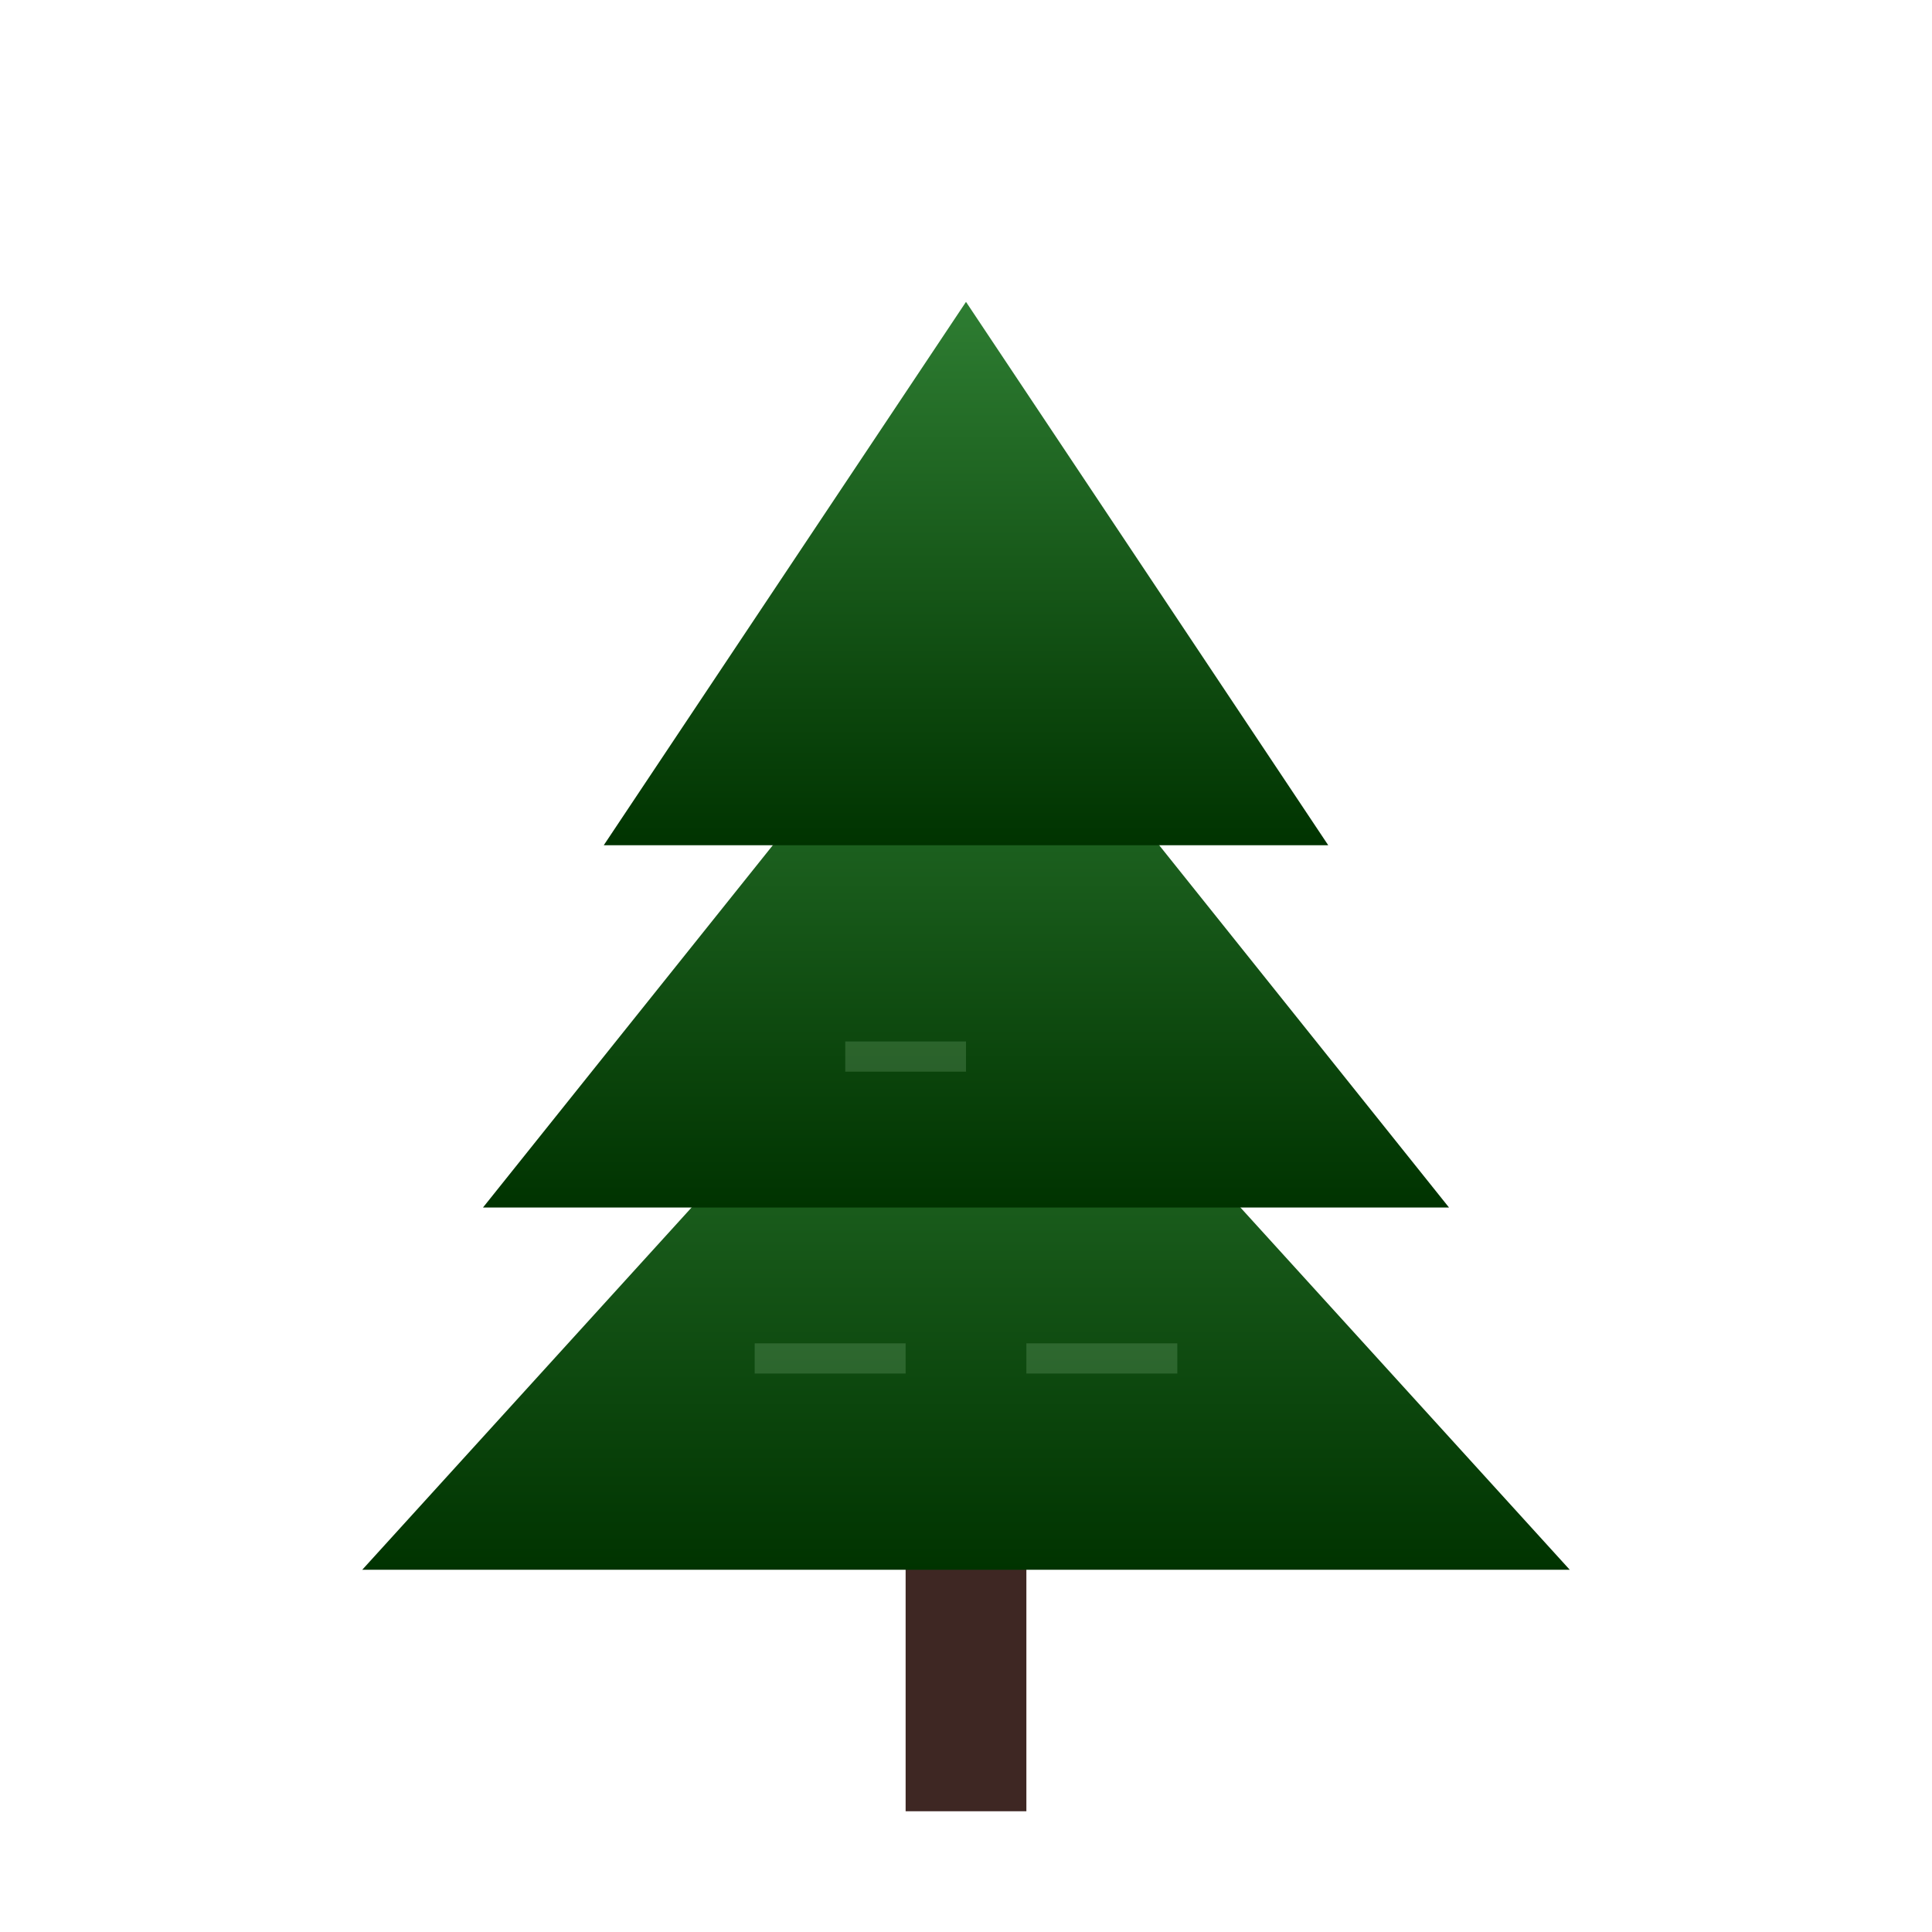
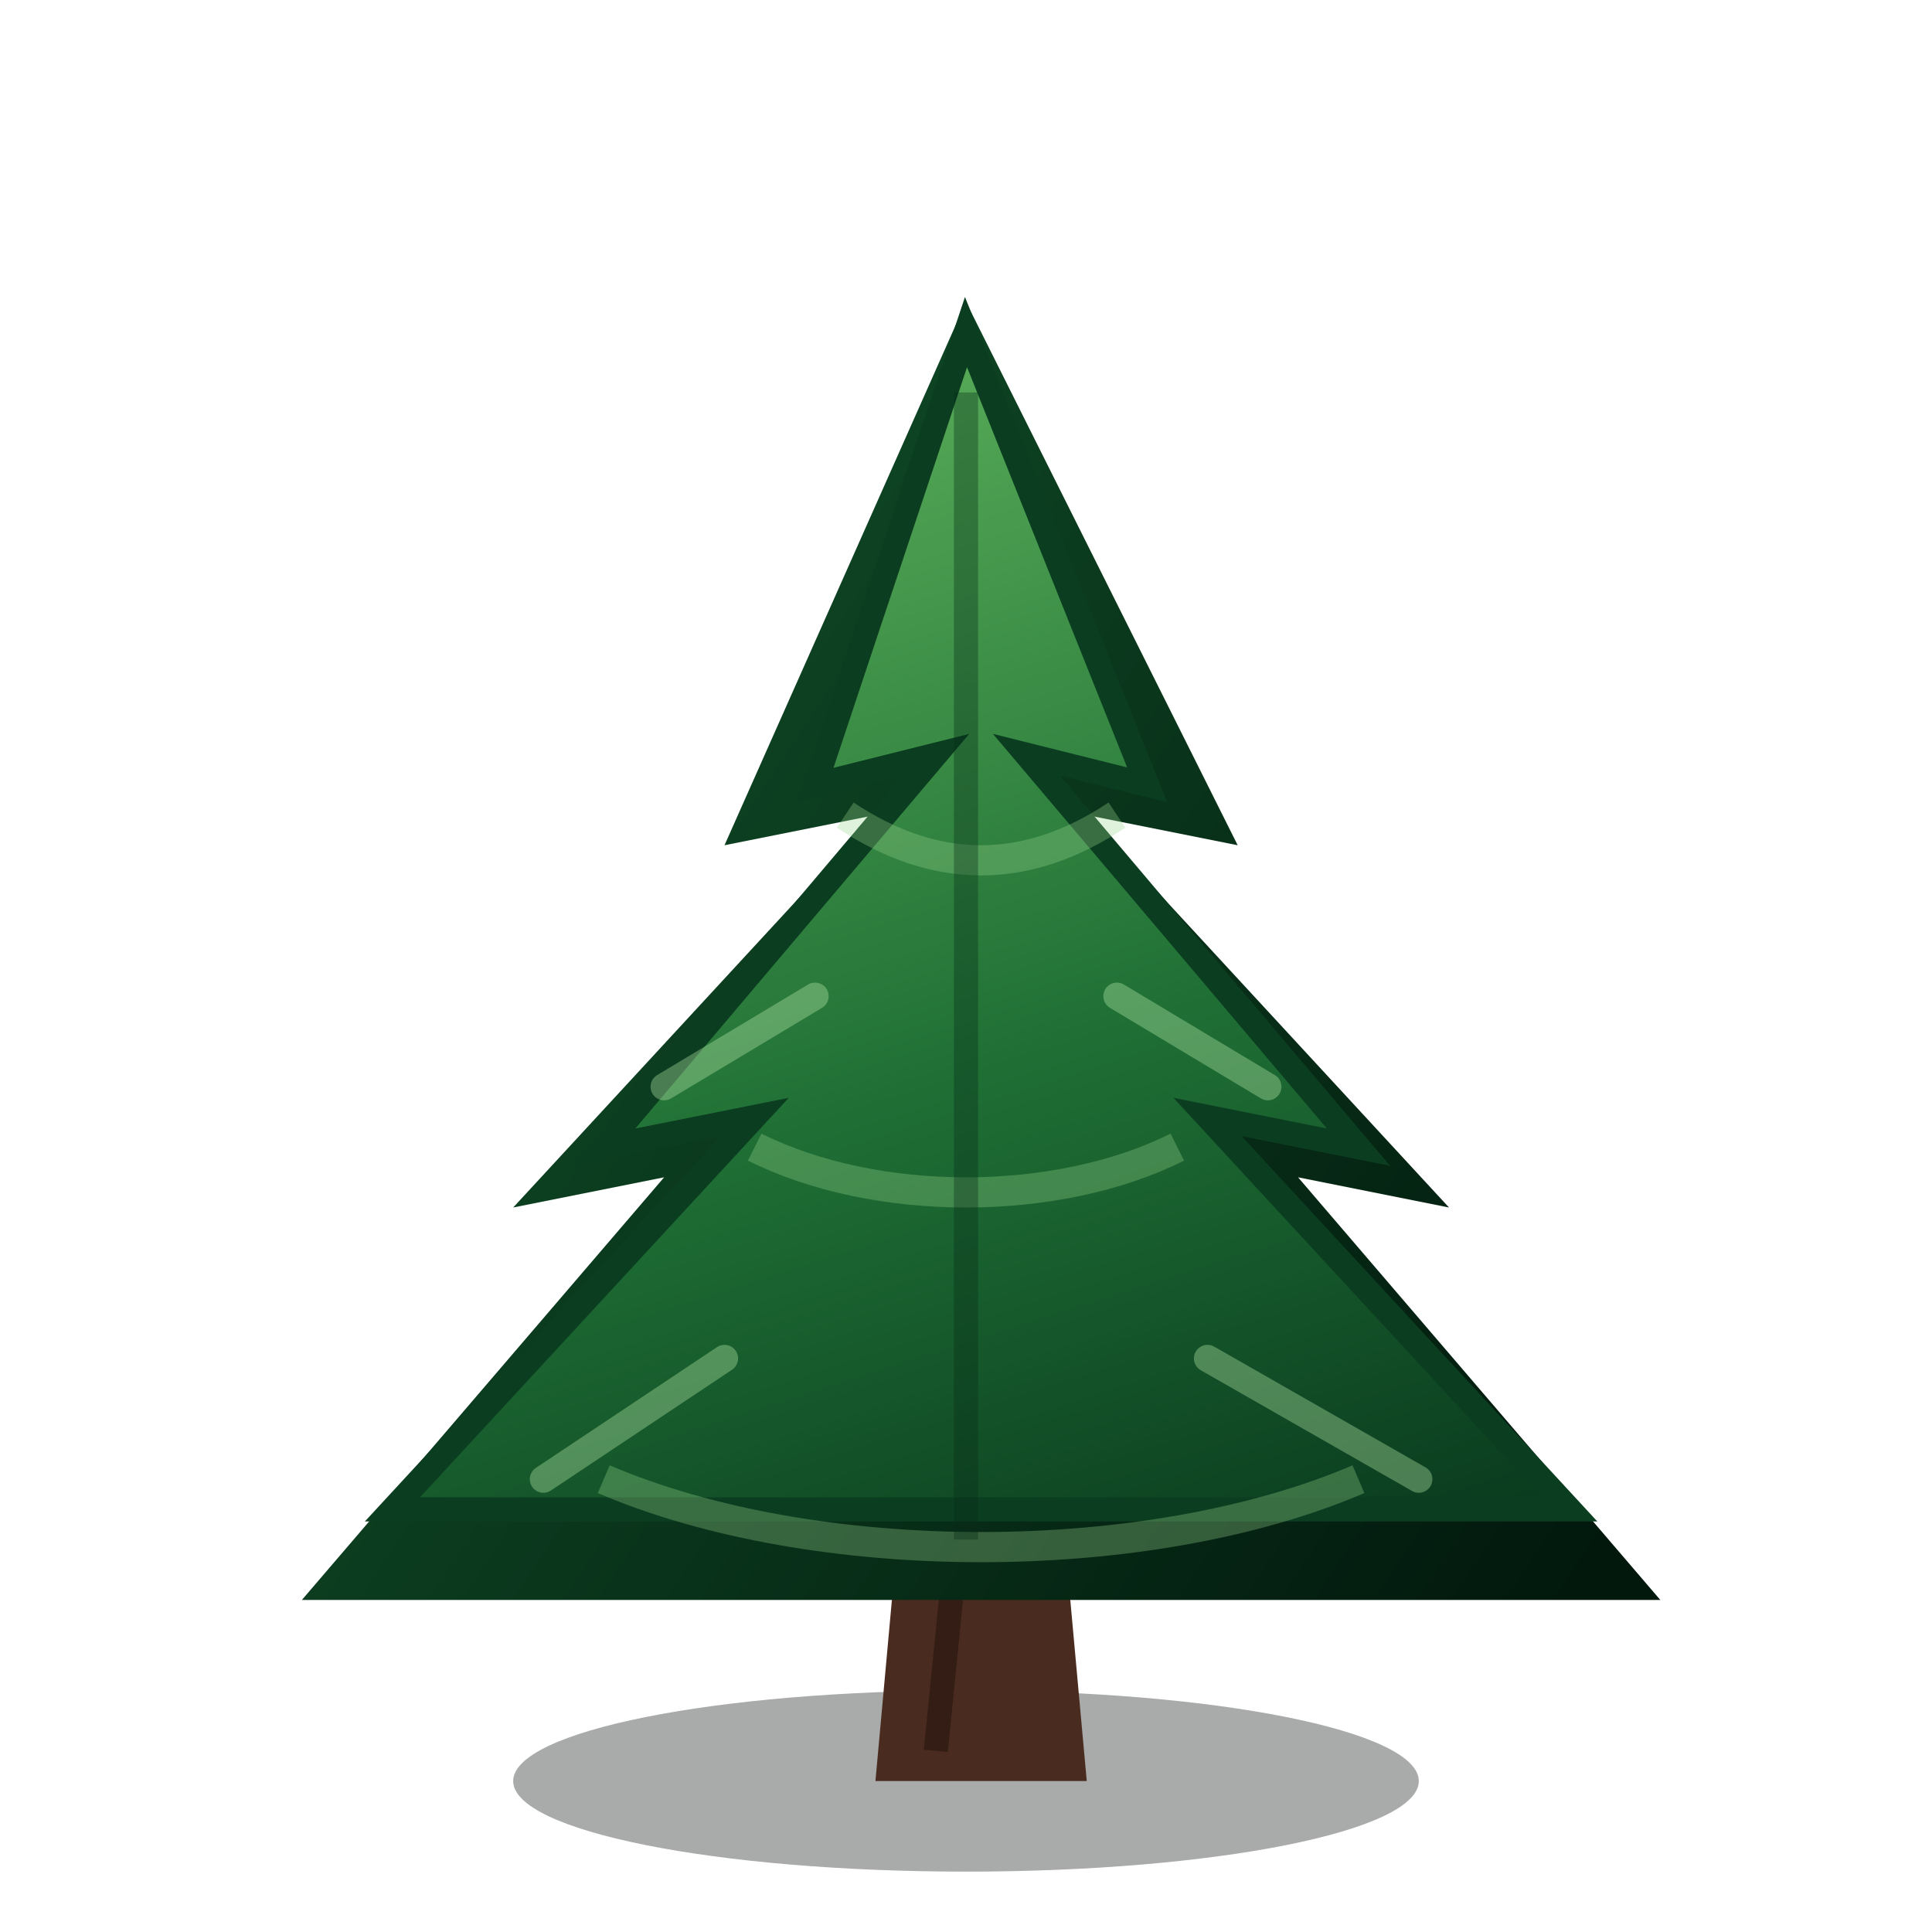
<svg xmlns="http://www.w3.org/2000/svg" viewBox="0 0 64 64">
  <defs>
-     <linearGradient id="pine-grad" x1="0%" y1="0%" x2="0%" y2="100%">
-       <stop offset="0%" style="stop-color:#2e7d32;stop-opacity:1" />
-       <stop offset="100%" style="stop-color:#003300;stop-opacity:1" />
+     <linearGradient id="pine-grad" x1="24" y1="8" x2="40" y2="58" gradientUnits="userSpaceOnUse">
+       <stop offset="0" stop-color="#63b85f" />
+       <stop offset="0.55" stop-color="#1f6f35" />
+       <stop offset="1" stop-color="#052f19" />
+     </linearGradient>
+     <linearGradient id="pine-shadow" x1="14" y1="32" x2="50" y2="56" gradientUnits="userSpaceOnUse">
+       <stop offset="0" stop-color="#0e4624" />
+       <stop offset="1" stop-color="#02180d" />
    </linearGradient>
  </defs>
-   <rect x="30" y="50" width="4" height="10" fill="#3e2723" />
-   <path d="M12 52 L32 30 L52 52 Z" fill="url(#pine-grad)" />
-   <path d="M16 40 L32 20 L48 40 Z" fill="url(#pine-grad)" />
-   <path d="M20 28 L32 10 L44 28 Z" fill="url(#pine-grad)" />
-   <path d="M25 45 L30 45 M34 45 L39 45" stroke="#a5d6a7" stroke-width="1" opacity="0.2" />
-   <path d="M28 35 L32 35 M32 25 L32 25" stroke="#a5d6a7" stroke-width="1" opacity="0.2" />
+   <ellipse cx="32" cy="59" rx="15" ry="3" fill="#050d08" opacity="0.35" />
+   <path d="M29 59 L30 48 H35 L36 59 Z" fill="#4a2b1f" />
+   <path d="M31 58 L32 48" stroke="#25140f" stroke-width="0.8" opacity="0.6" />
+   <path d="M10 53 L22 39 L17 40 L29 27 L24 28 L32 10 L41 28 L36 27 L48 40 L43 39 L55 53 Z" fill="url(#pine-shadow)" />
+   <path d="M13 50 L25 37 L20 38 L31 25 L27 26 L32 11 L38 26 L34 25 L45 38 L40 37 L52 50 Z" fill="url(#pine-grad)" stroke="#0b3d20" stroke-width="0.8" />
+   <path d="M25 38 C29 40 35 40 39 38 M20 49 C27 52 38 52 45 49 M28 27 C31 29 34 29 37 27" fill="none" stroke="#9bd58f" stroke-width="1" opacity="0.32" />
+   <path d="M32 13 L32 51" stroke="#072b17" stroke-width="0.8" opacity="0.35" />
+   <path d="M24 45 L18 49 M40 45 L47 49 M27 33 L22 36 M37 33 L42 36" stroke="#c4f3b3" stroke-width="0.9" stroke-linecap="round" opacity="0.35" />
</svg>
